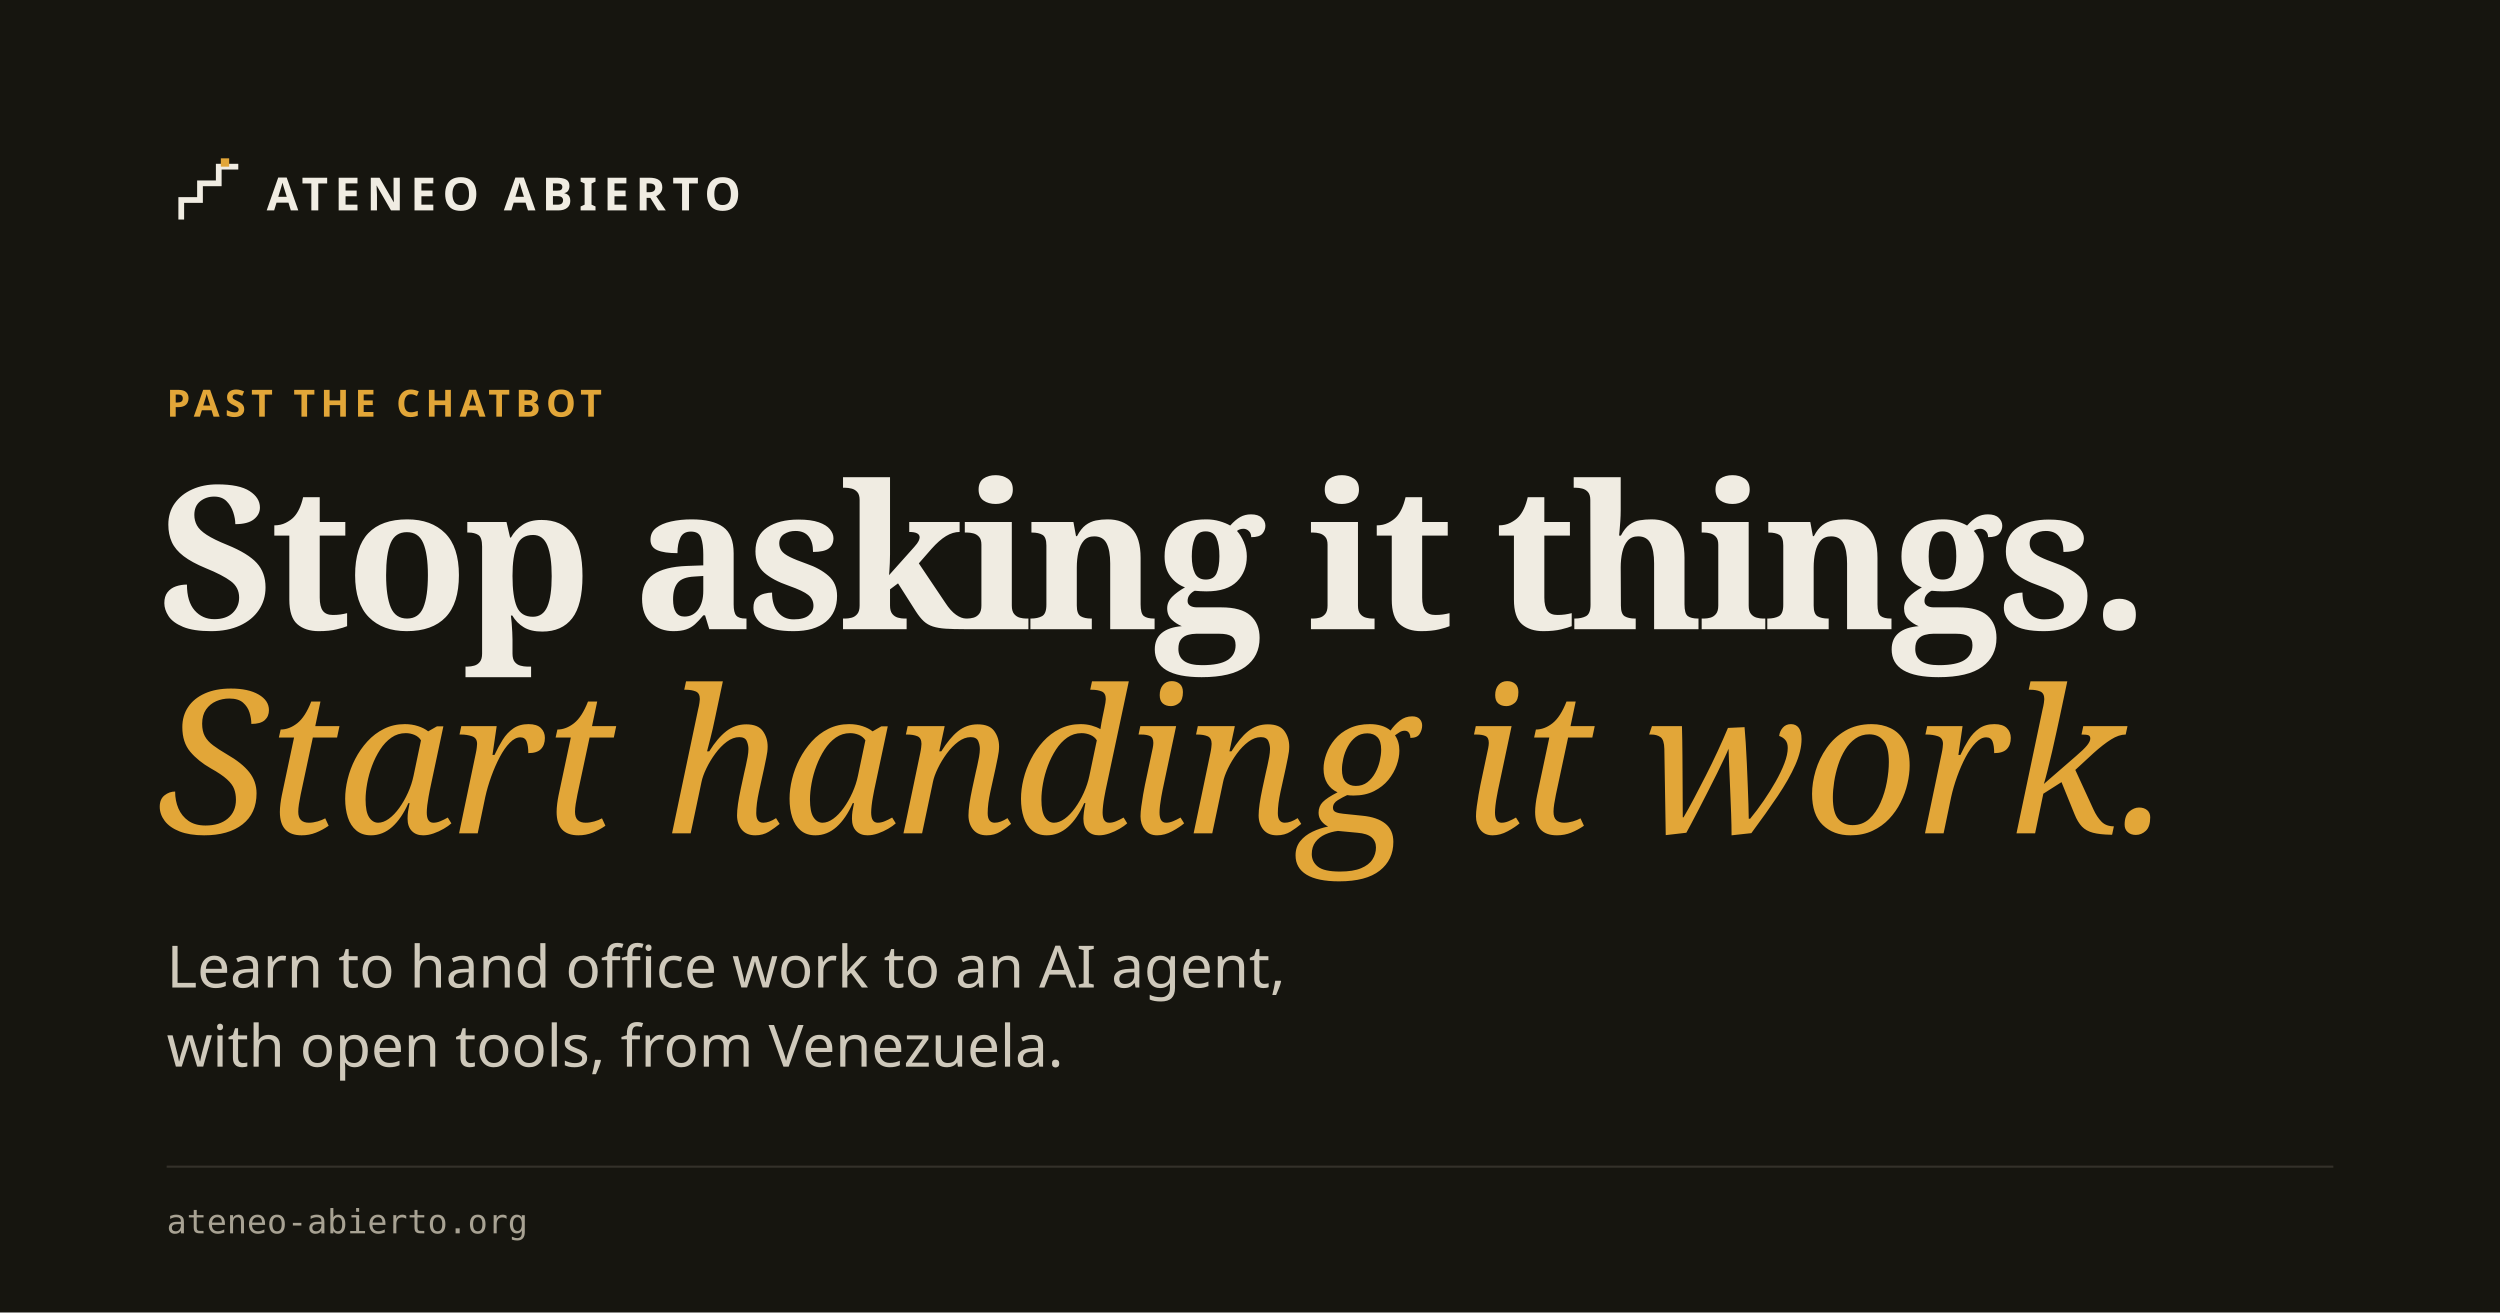
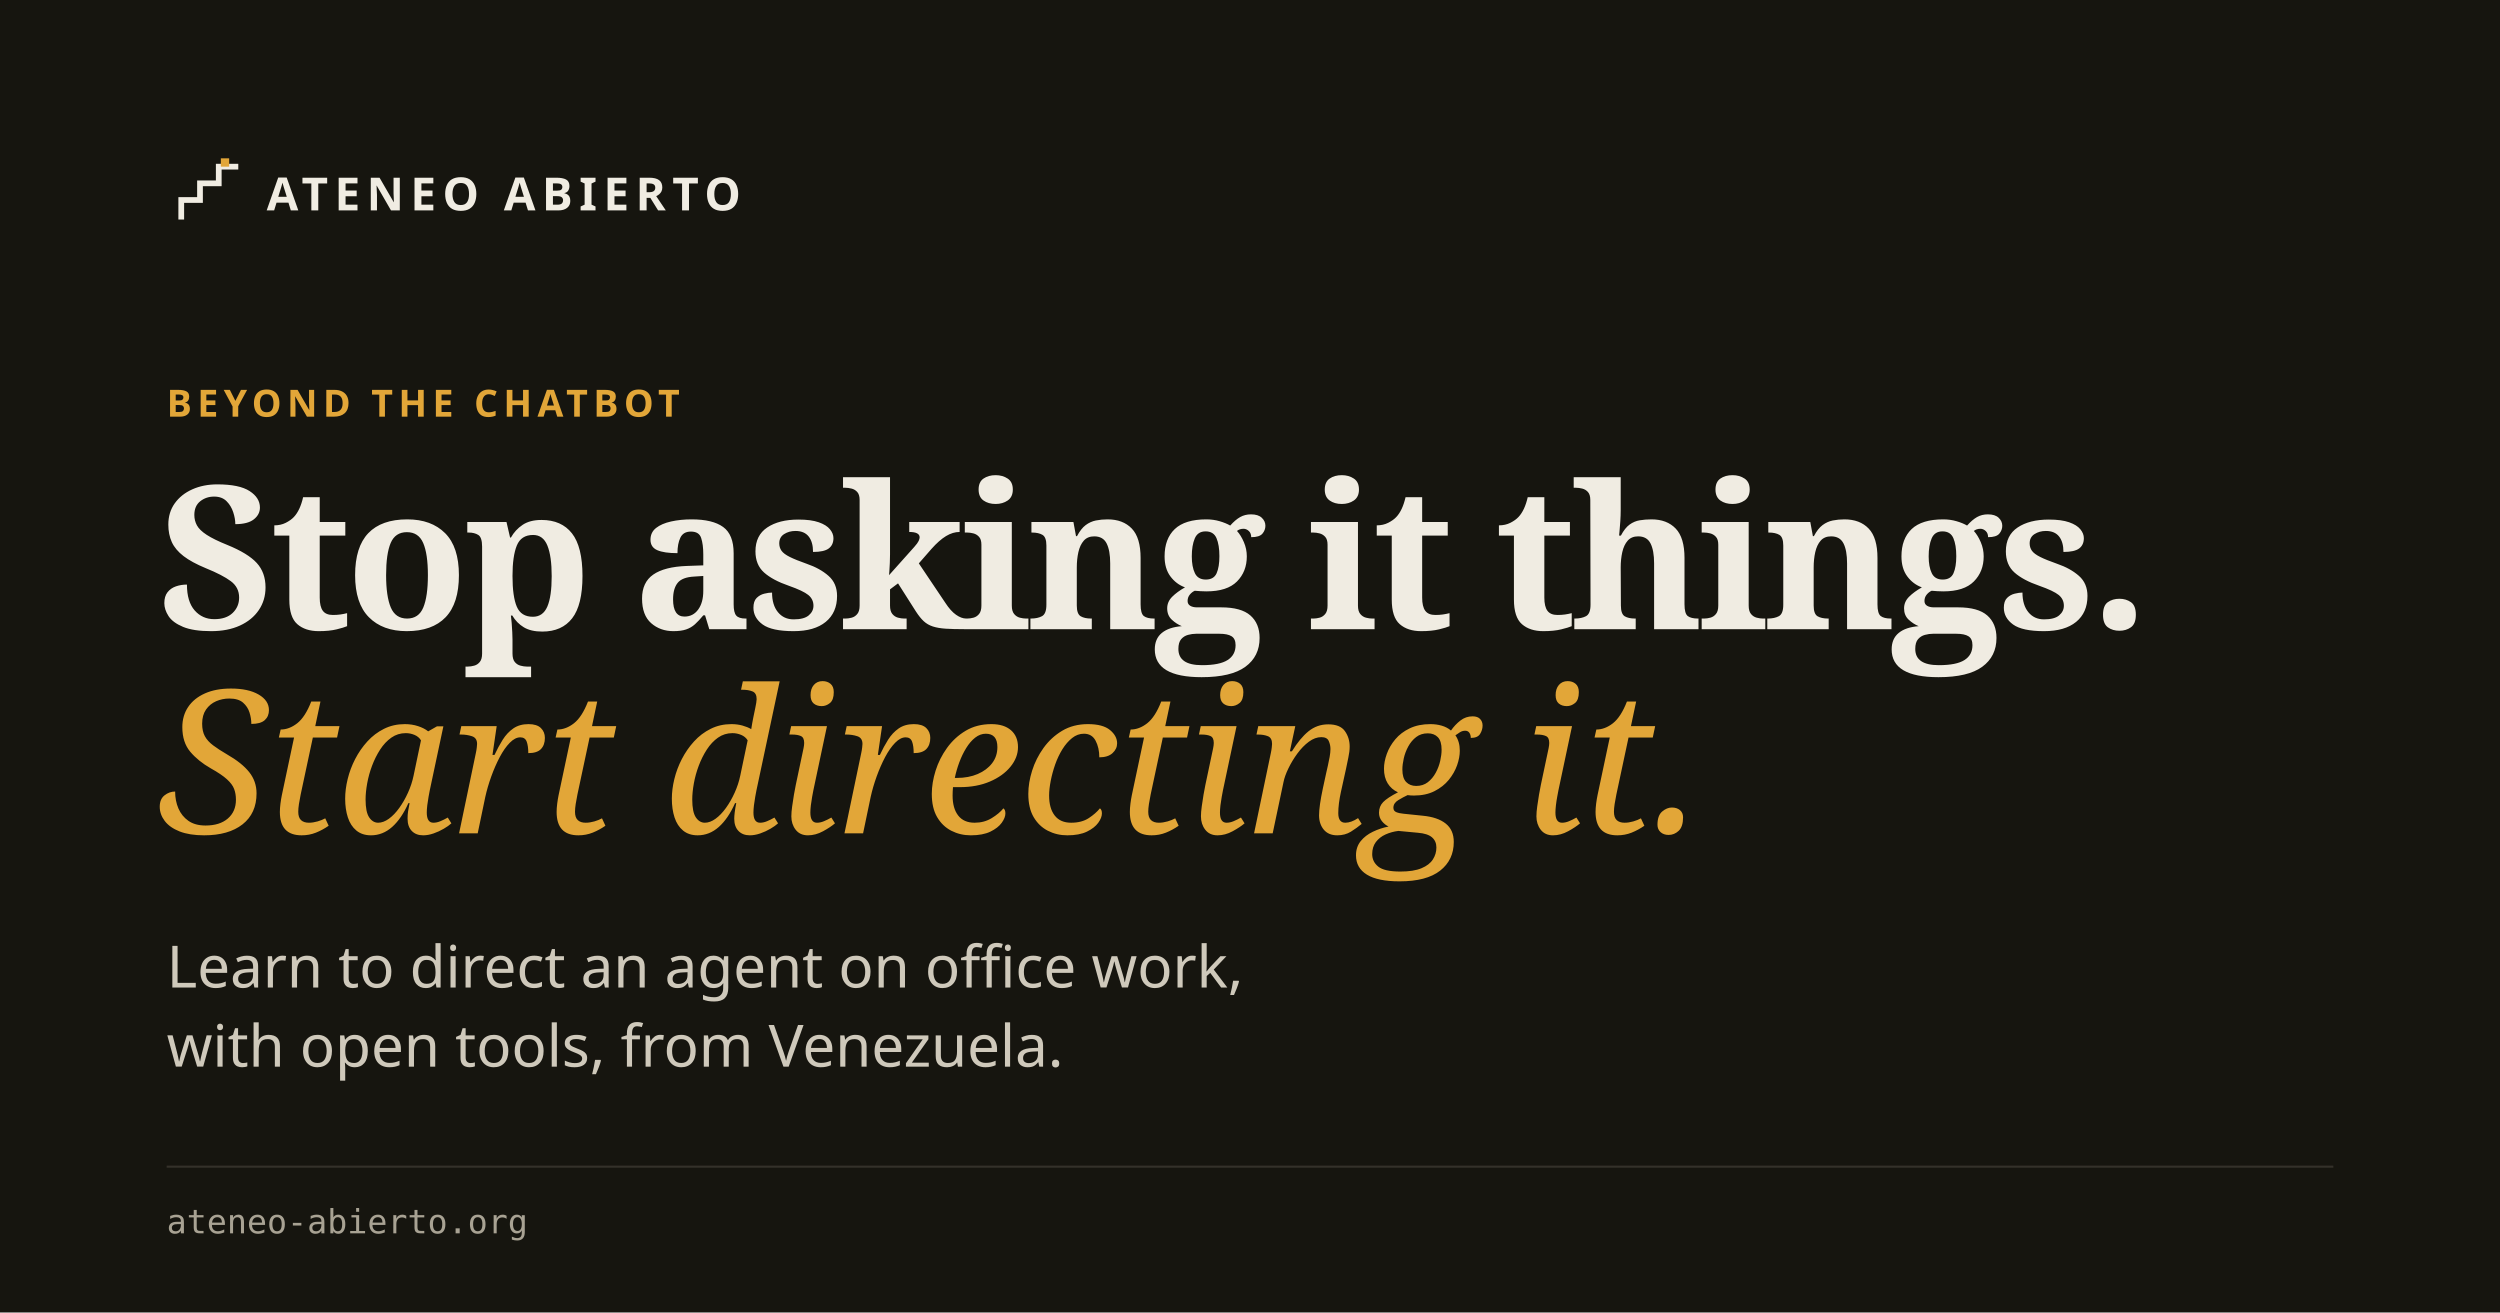
<svg xmlns="http://www.w3.org/2000/svg" width="1200" height="630" viewBox="0 0 1200 630" fill="none">
  <style>
    @font-face {
      font-family: "Figtree";
      font-style: normal;
      font-weight: 300 900;
      src: url("fonts/figtree-latin.woff2") format("woff2");
    }
    @font-face {
      font-family: "Fraunces";
      font-style: normal;
      font-weight: 400 700;
      src: url("fonts/fraunces-latin.woff2") format("woff2");
    }
    @font-face {
      font-family: "Fraunces";
      font-style: italic;
      font-weight: 400;
      src: url("fonts/fraunces-latin-italic.woff2") format("woff2");
    }
    .sans {
      font-family: "Figtree", "Avenir Next", "Segoe UI", ui-sans-serif, system-ui, sans-serif;
    }
    .serif {
      font-family: "Fraunces", "Iowan Old Style", Georgia, serif;
      font-weight: 560;
      font-variation-settings: "opsz" 144;
    }
    .serif-em {
      font-family: "Fraunces", "Iowan Old Style", Georgia, serif;
      font-style: italic;
      font-weight: 400;
      font-variation-settings: "opsz" 144;
    }
    .mono {
      font-family: ui-monospace, "SFMono-Regular", Menlo, Consolas, monospace;
    }
  </style>
  <rect width="1200" height="630" fill="#16150f" />
  <g transform="translate(80, 70) scale(0.5)">
    <path d="M14 68 L14 52 L32 52 L32 36 L50 36 L50 20 L66 20" stroke="#f0ece2" stroke-width="5.5" fill="none" stroke-linecap="square" stroke-linejoin="miter" />
    <rect x="52" y="12" width="8" height="8" fill="#e2a638" />
  </g>
  <text class="sans" x="128" y="101" font-size="22" font-weight="600" fill="#f0ece2" letter-spacing="3.1">ATENEO ABIERTO</text>
-   <text class="sans" x="80" y="200" font-size="18" font-weight="600" fill="#e2a638" letter-spacing="2.6">PAST THE CHATBOT</text>
+   <text class="sans" x="80" y="200" font-size="18" font-weight="600" fill="#e2a638" letter-spacing="2.6">BEYOND THE CHATBOT</text>
  <text class="serif" x="76" y="302" font-size="96" fill="#f0ece2" letter-spacing="-2.6">Stop asking it things.</text>
-   <text class="serif-em" x="76" y="400" font-size="96" fill="#e2a638" letter-spacing="-1">Start handing it work.</text>
-   <text class="sans" x="80" y="474" font-size="28" fill="#cfc9bb">Learn to hand office work to an AI agent,</text>
+   <text class="serif-em" x="76" y="400" font-size="96" fill="#e2a638" letter-spacing="-1">Start directing it.</text>
+   <text class="sans" x="80" y="474" font-size="28" fill="#cfc9bb">Learn to direct an agent on office work,</text>
  <text class="sans" x="80" y="512" font-size="28" fill="#cfc9bb">with open tools, from Venezuela.</text>
  <line x1="80" y1="560" x2="1120" y2="560" stroke="#34312a" stroke-width="1" />
  <text class="mono" x="80" y="592" font-size="16" fill="#a8a293">ateneo-abierto.org</text>
</svg>
